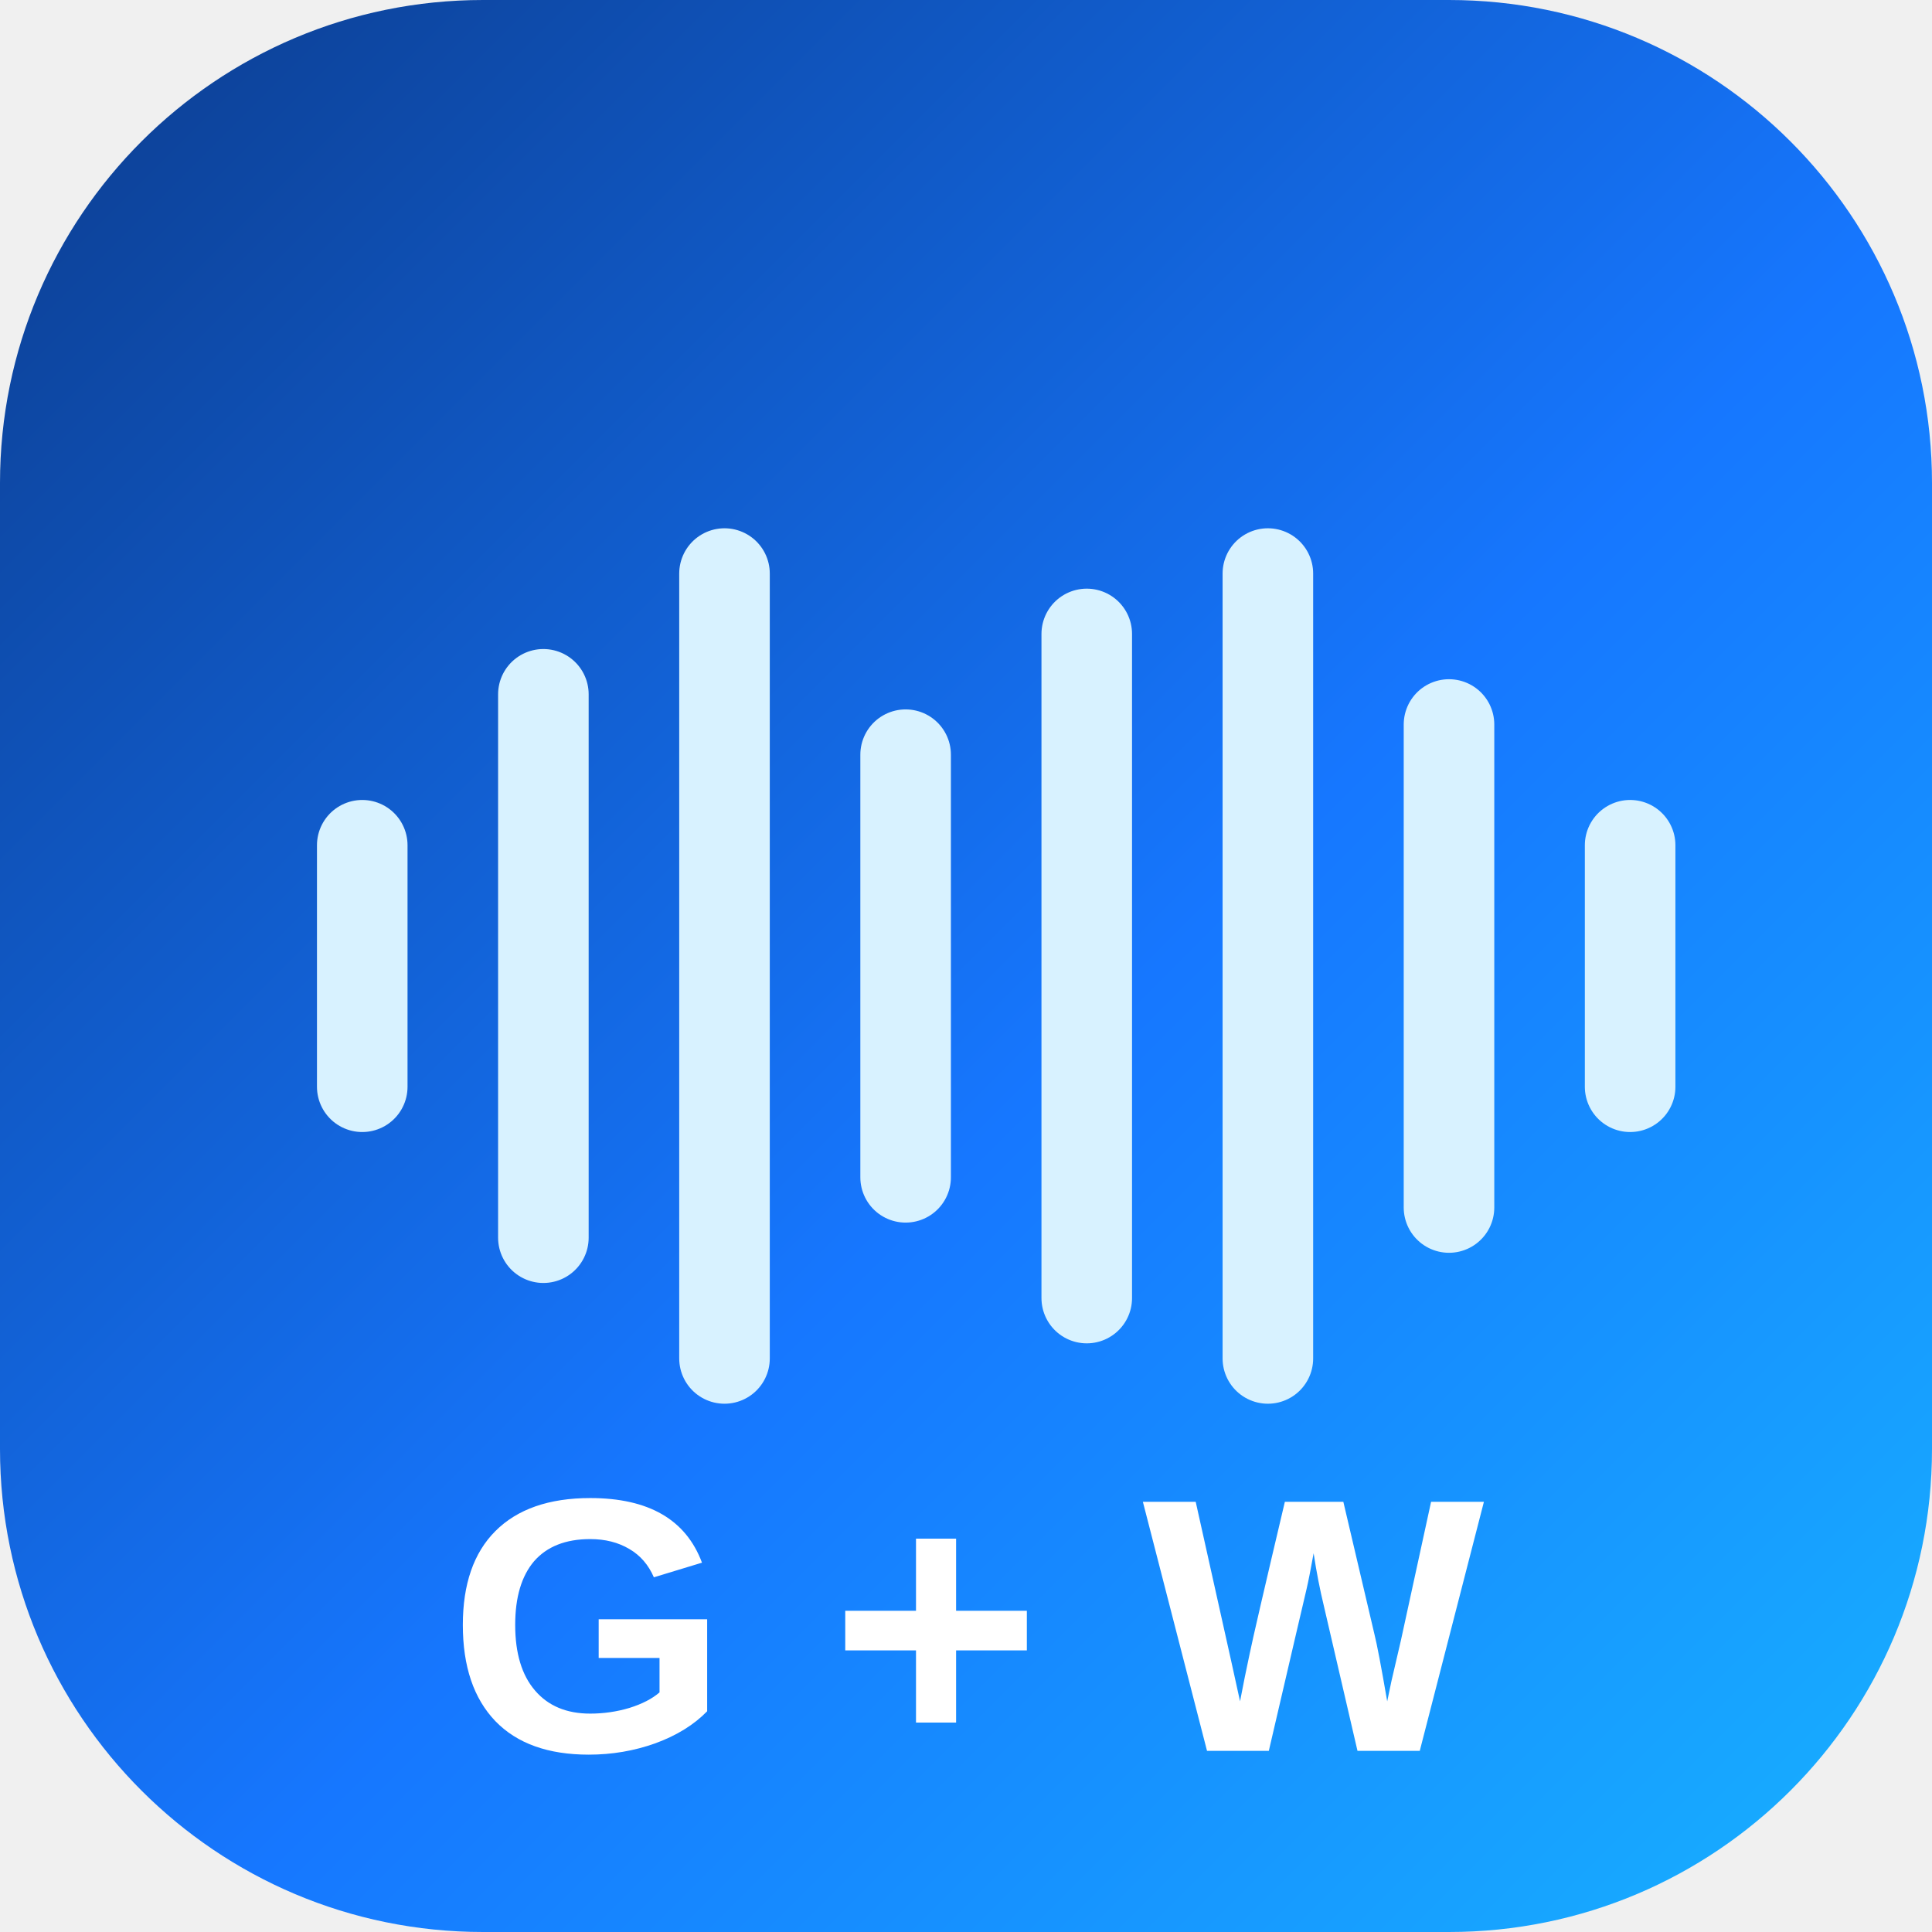
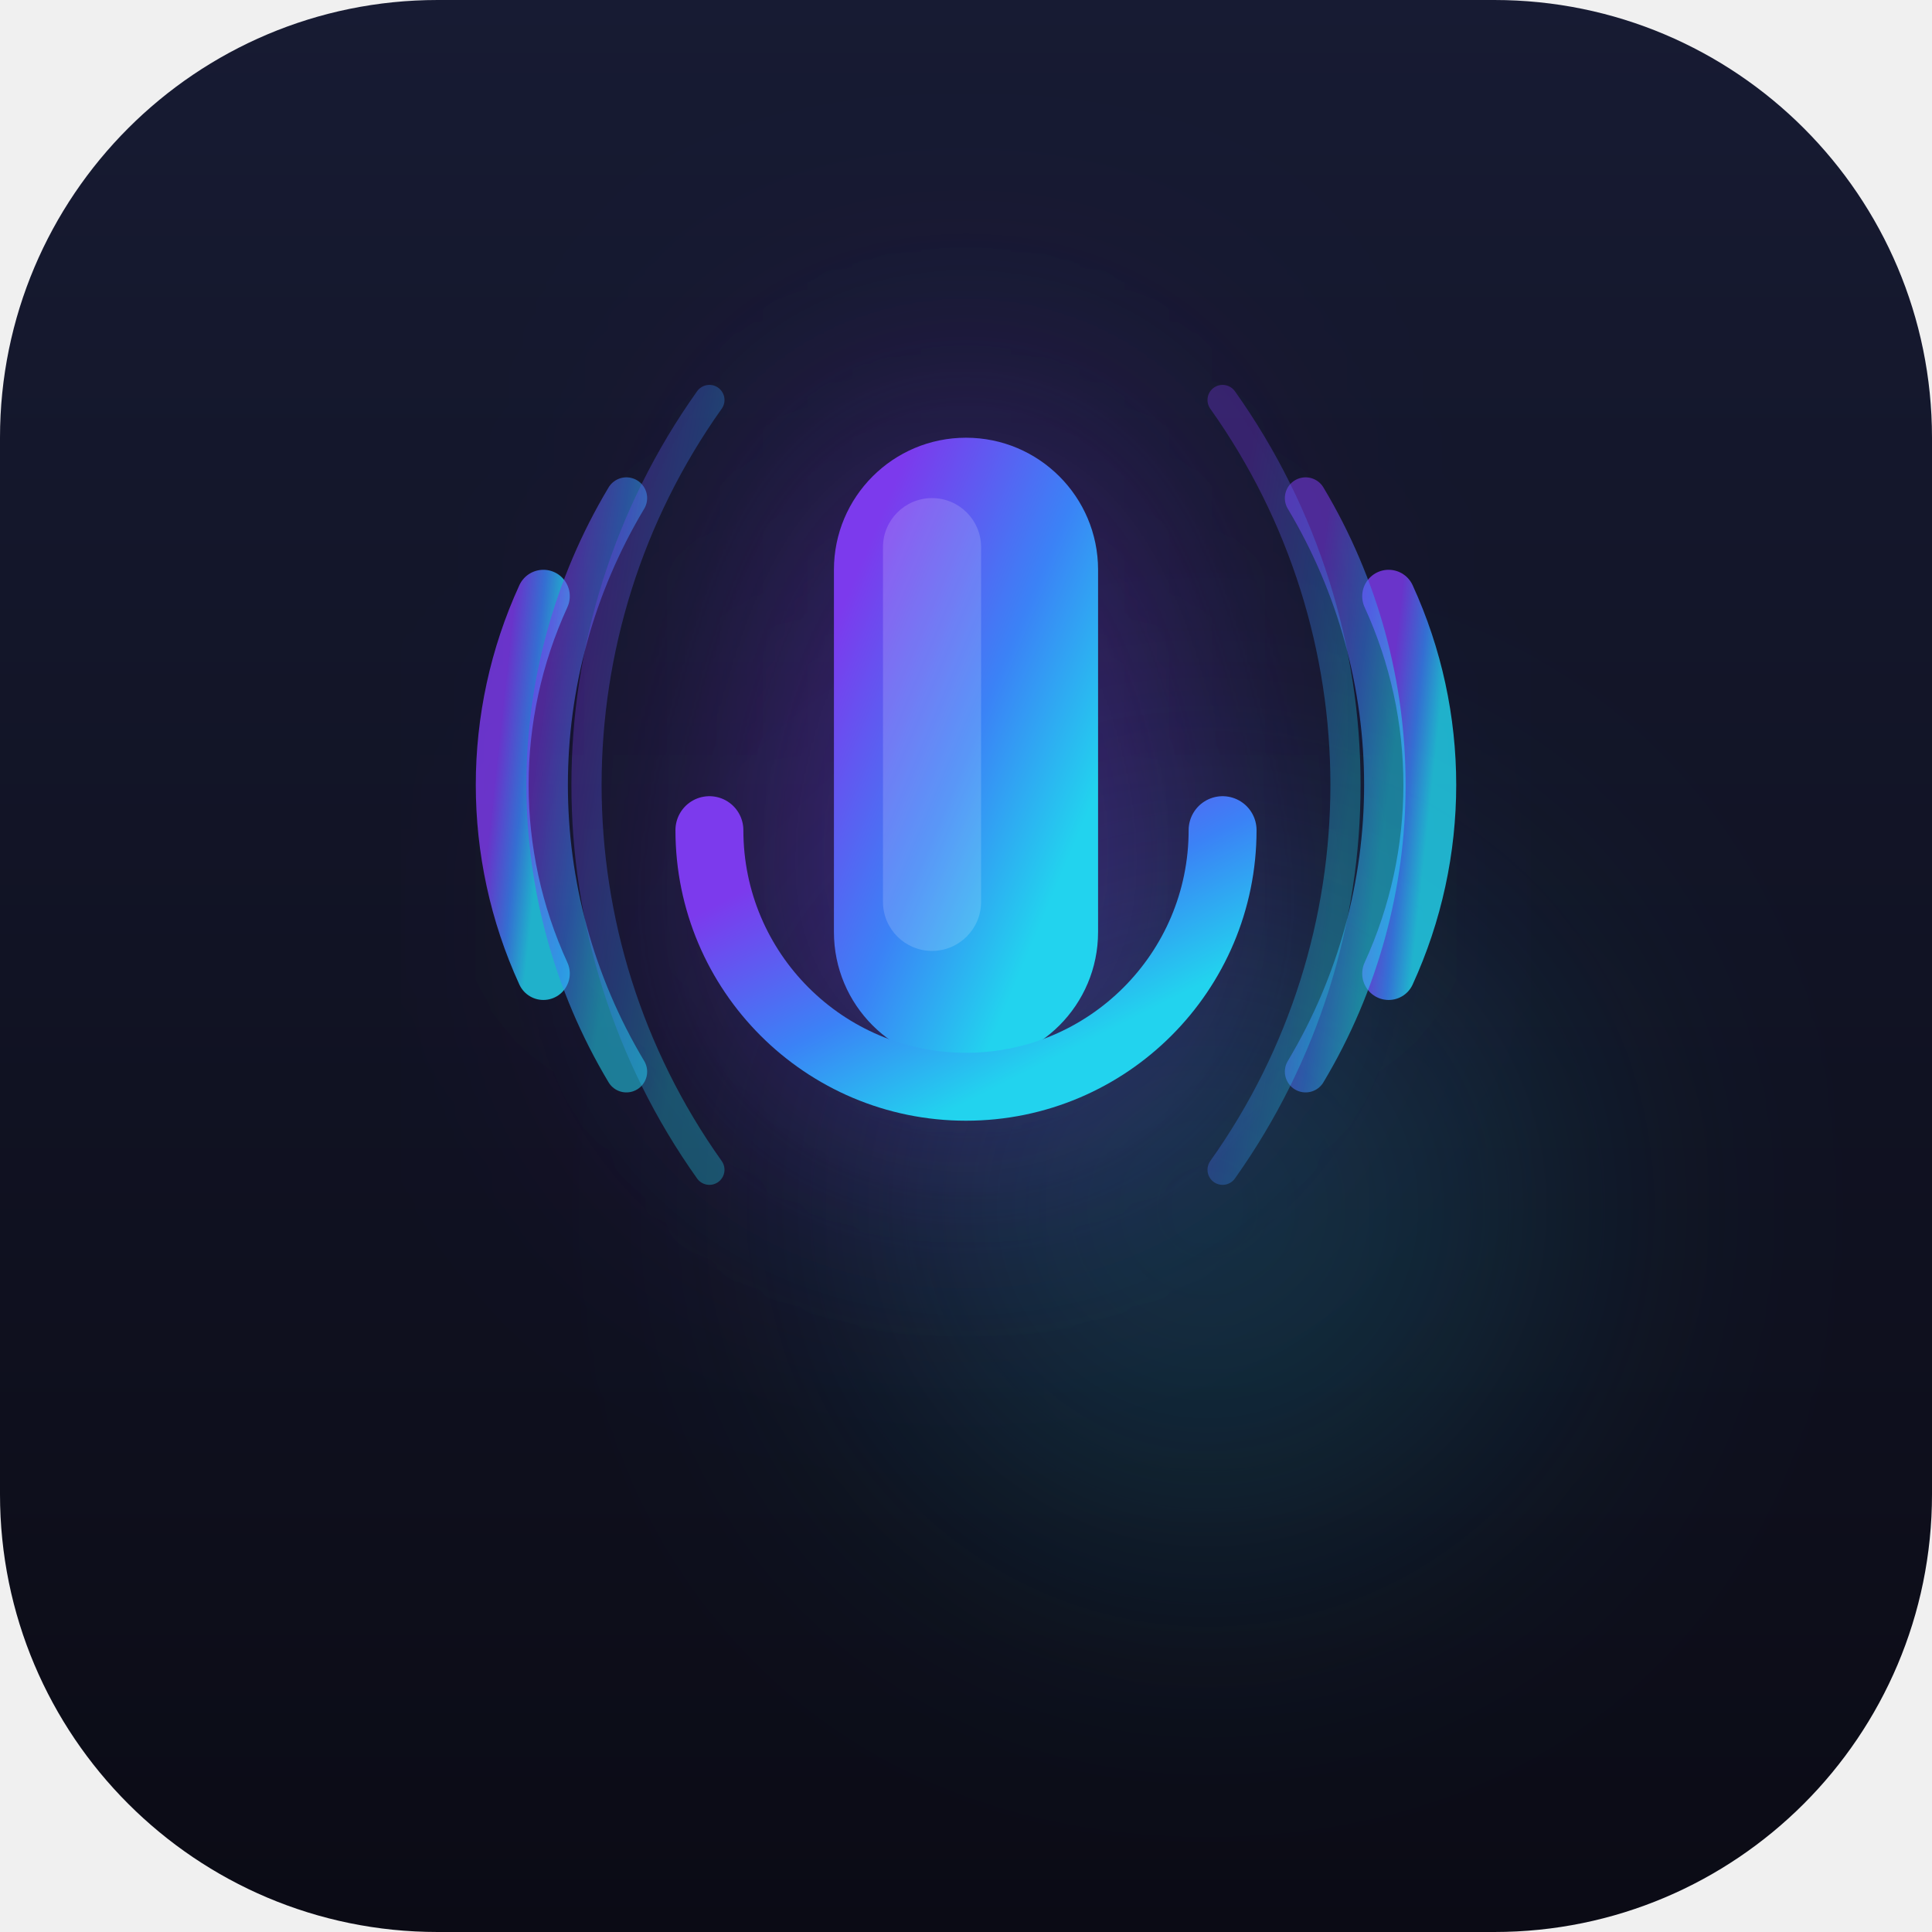
- <svg xmlns="http://www.w3.org/2000/svg" width="64" height="64" viewBox="0 0 64 64">
+ <svg xmlns="http://www.w3.org/2000/svg" width="512" height="512" viewBox="0 0 512 512" role="img" aria-label="Локальное распознавание речи">
  <defs>
-     <linearGradient id="bg" x1="0" y1="0" x2="1" y2="1">
-       <stop offset="0" stop-color="#0b3b8c" />
-       <stop offset="0.55" stop-color="#1677ff" />
-       <stop offset="1" stop-color="#17b3ff" />
+     <linearGradient id="sign" x1="0.15" y1="0.15" x2="0.85" y2="0.85">
+       <stop offset="0" stop-color="#7C3AED" />
+       <stop offset="0.5" stop-color="#3B82F6" />
+       <stop offset="0.9" stop-color="#22D3EE" />
    </linearGradient>
+     <linearGradient id="plate" x1="0" y1="0" x2="0" y2="1">
+       <stop offset="0" stop-color="#171B33" />
+       <stop offset="1" stop-color="#0B0B15" />
+     </linearGradient>
+     <filter id="soft" x="-40%" y="-40%" width="180%" height="180%">
+       <feGaussianBlur stdDeviation="18" />
+     </filter>
+     <filter id="halo" x="-60%" y="-60%" width="220%" height="220%">
+       <feGaussianBlur stdDeviation="42" />
+     </filter>
  </defs>
-   <rect width="64" height="64" rx="16" fill="url(#bg)" />
-   <g fill="none" stroke="#d8f2ff" stroke-width="3" stroke-linecap="round">
-     <path d="M12 36v-8M18 41V23M24 45V19M30 39V25M36 43V21M42 45V19M48 40V24M54 36v-8" />
+   <rect width="512" height="512" rx="116" fill="url(#plate)" />
+   <g filter="url(#halo)" opacity="0.55">
+     <rect x="221" y="116" width="70" height="166" rx="35" fill="#7C3AED" />
+     <path d="M188 220a68 68 0 0 0 136 0" fill="none" stroke="#7C3AED" stroke-width="18" />
  </g>
-   <text x="32" y="58" text-anchor="middle" font-family="Segoe UI, Arial, sans-serif" font-size="12" font-weight="700" fill="#ffffff">G + W</text>
+   <g filter="url(#halo)" opacity="0.16">
+     <circle cx="320" cy="320" r="90" fill="#22D3EE" />
+   </g>
+   <g fill="none" stroke="url(#sign)" stroke-linecap="round">
+     <path d="M144 158a120 120 0 0 0 0 100" stroke-width="14" opacity="0.82" />
+     <path d="M166 132a148 148 0 0 0 0 152" stroke-width="11" opacity="0.55" />
+     <path d="M188 106a176 176 0 0 0 0 204" stroke-width="8" opacity="0.32" />
+     <path d="M368 158a120 120 0 0 1 0 100" stroke-width="14" opacity="0.82" />
+     <path d="M346 132a148 148 0 0 1 0 152" stroke-width="11" opacity="0.55" />
+     <path d="M324 106a176 176 0 0 1 0 204" stroke-width="8" opacity="0.32" />
+   </g>
+   <g fill="none" stroke="url(#sign)" stroke-linecap="round">
+     <rect x="221" y="116" width="70" height="166" rx="35" fill="url(#sign)" stroke="none" />
+     <path d="M188 220a68 68 0 0 0 136 0" stroke-width="18" />
+     <path d="M256 288v44" stroke-width="18" />
+     <path d="M218 332h76" stroke-width="18" />
+   </g>
+   <rect x="234" y="132" width="26" height="120" rx="13" fill="#ffffff" opacity="0.16" />
</svg>
